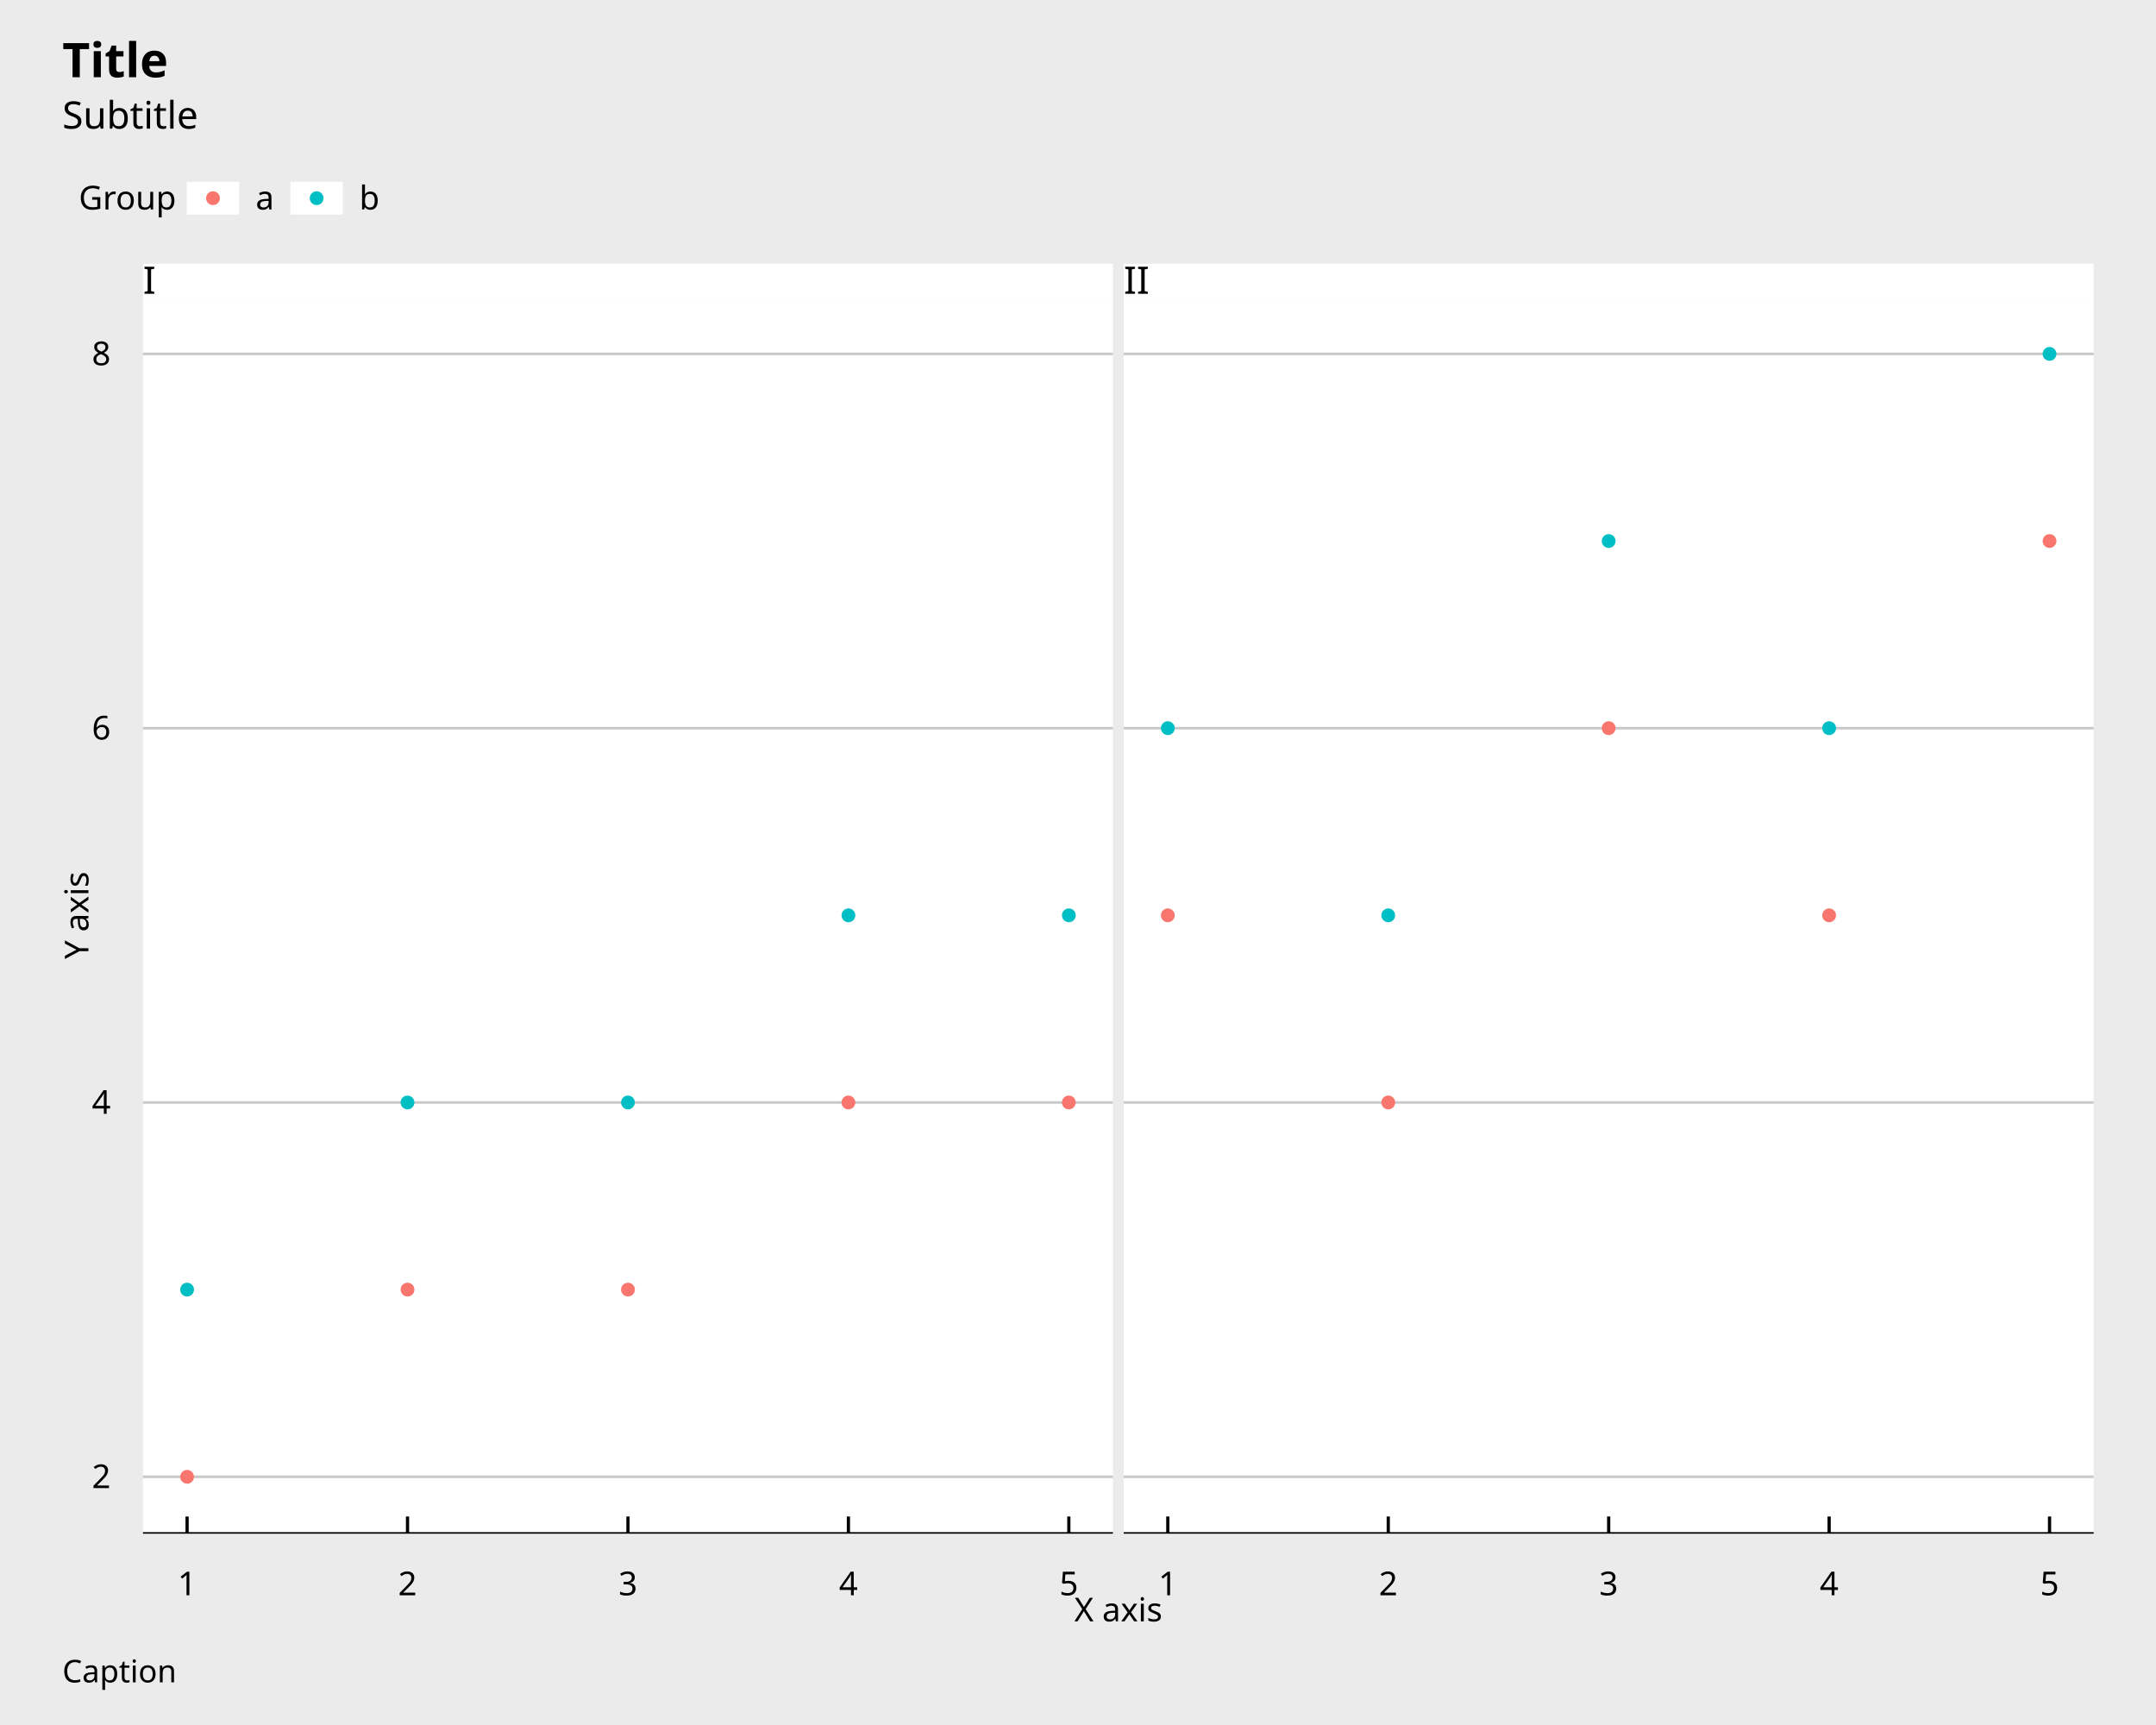
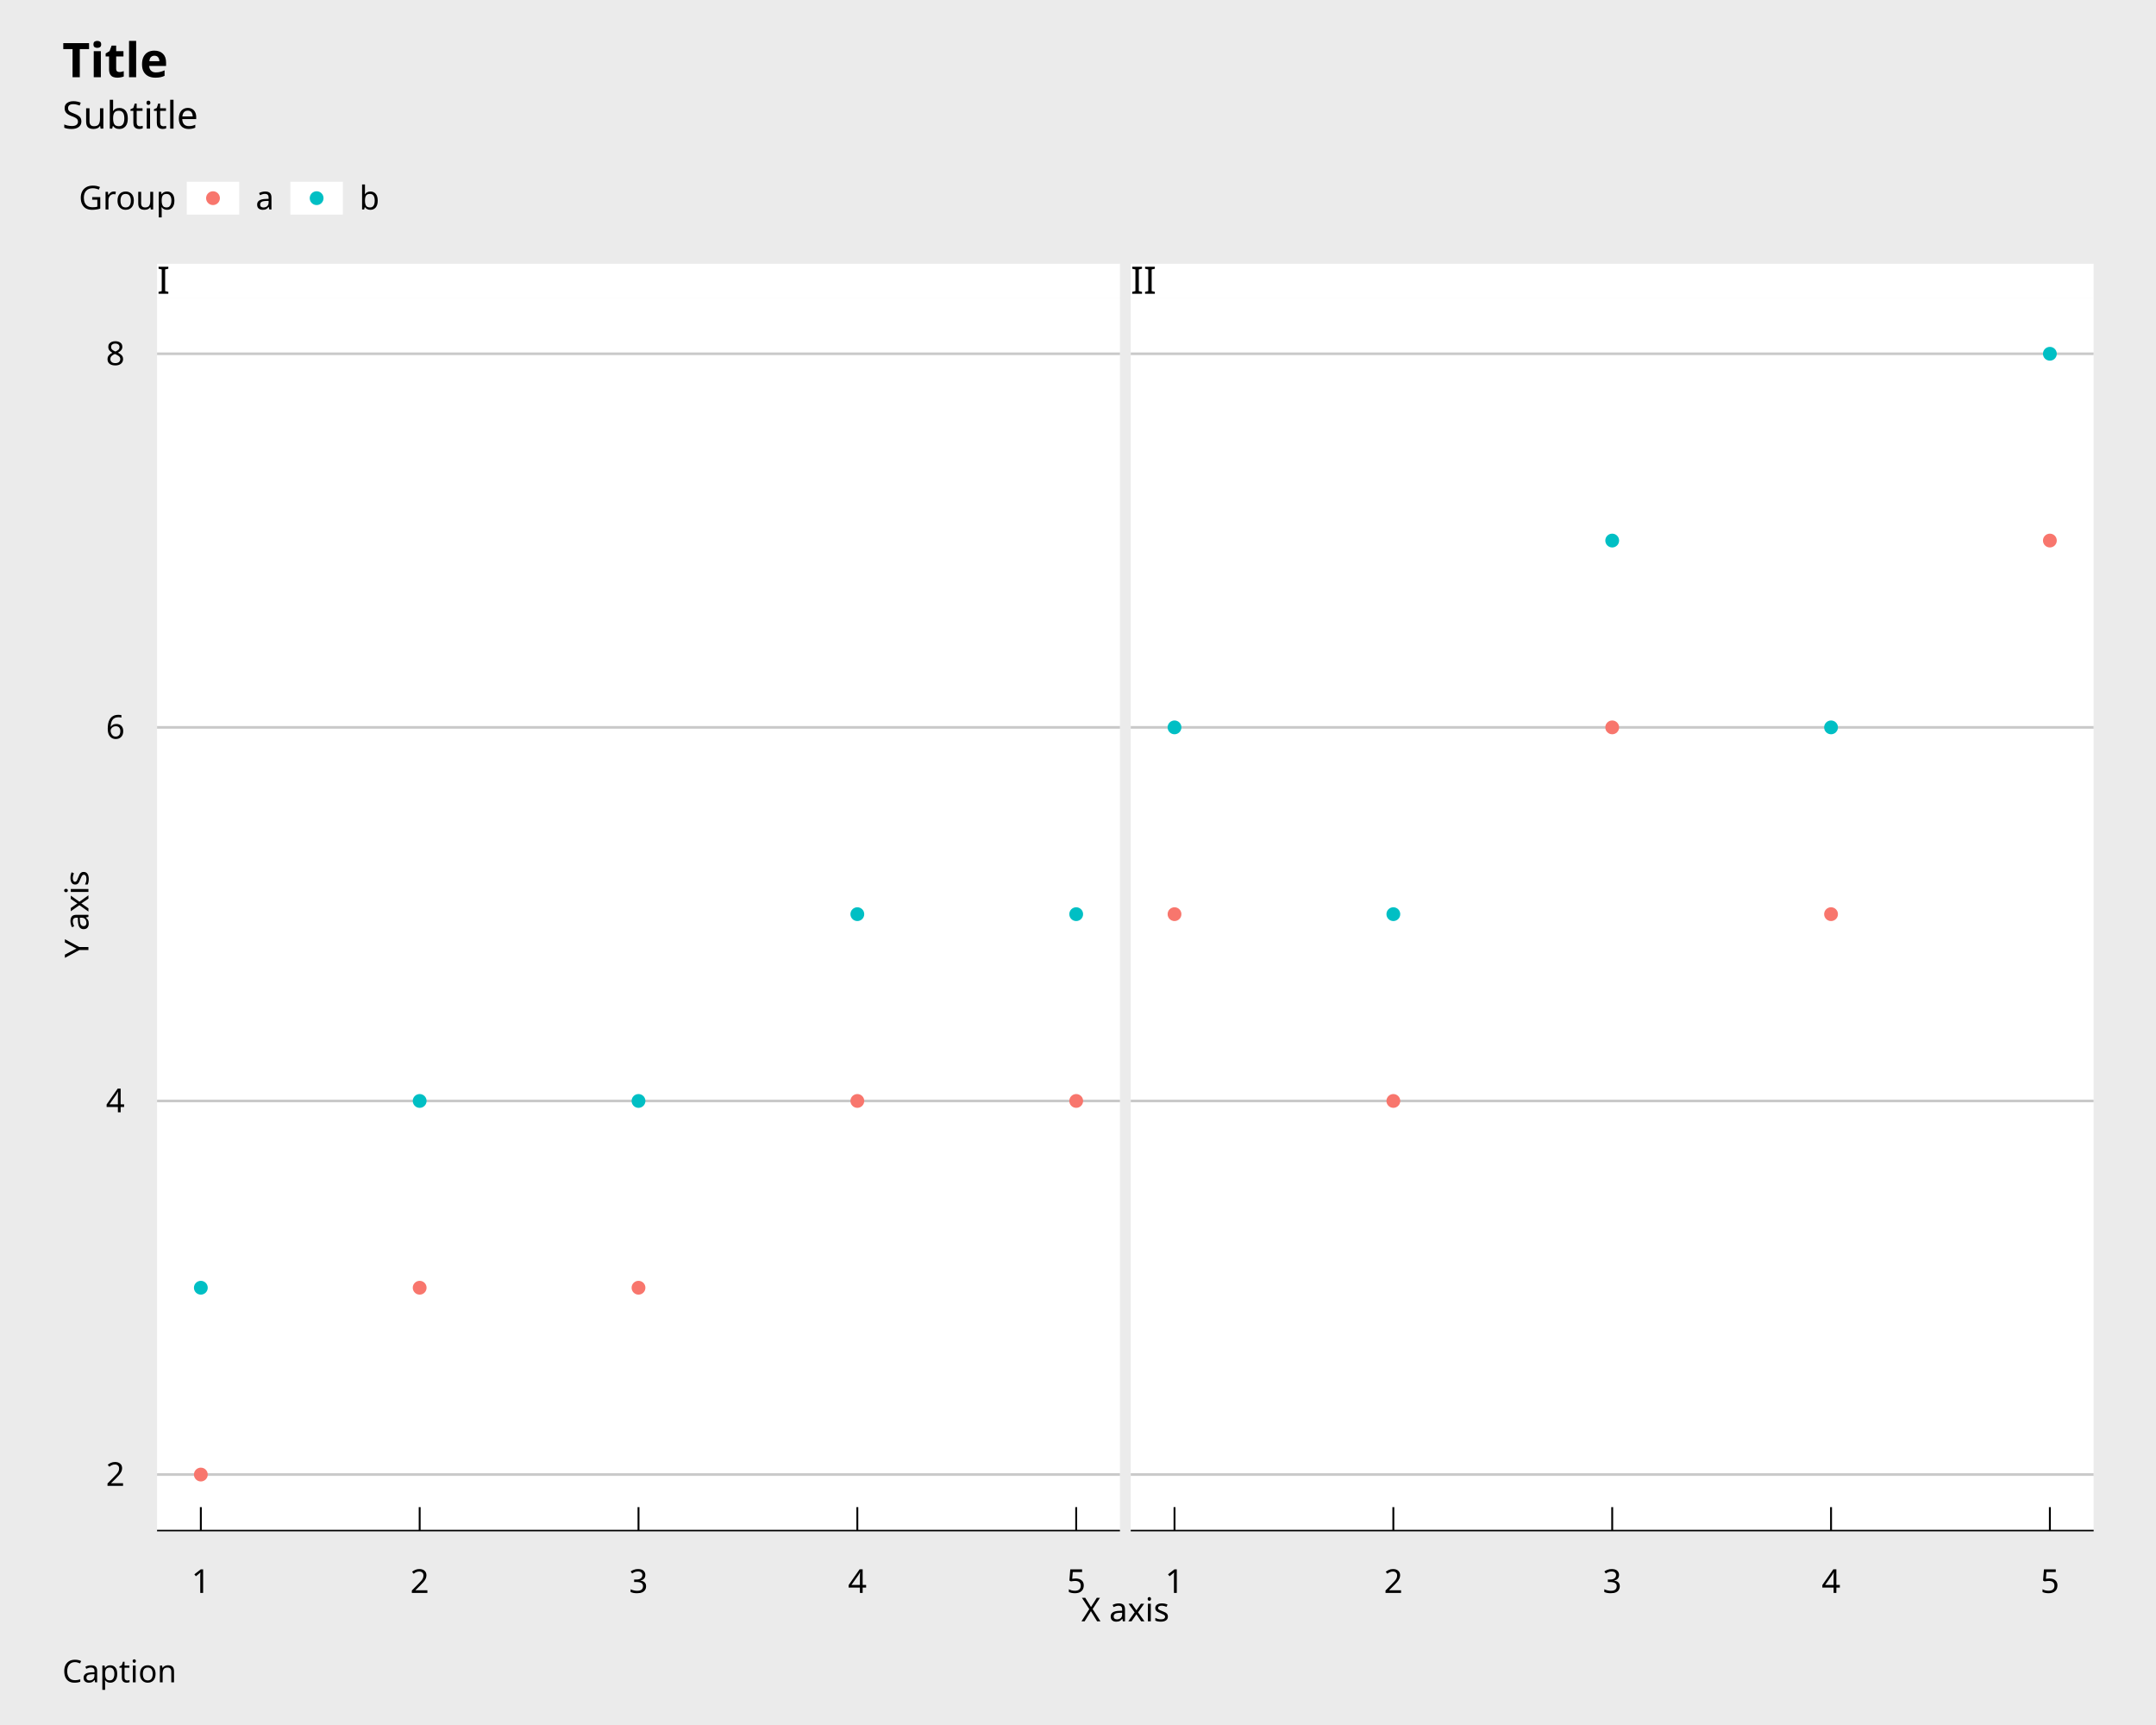
<svg xmlns="http://www.w3.org/2000/svg" class="svglite" data-engine-version="2.0" width="720.00pt" height="576.00pt" viewBox="0 0 720.00 576.00">
  <defs>
    <style type="text/css">
    .svglite line, .svglite polyline, .svglite polygon, .svglite path, .svglite rect, .svglite circle {
      fill: none;
      stroke: #000000;
      stroke-linecap: round;
      stroke-linejoin: round;
      stroke-miterlimit: 10.00;
    }
  </style>
  </defs>
  <rect width="100%" height="100%" style="stroke: none; fill: #FFFFFF;" />
  <defs>
    <clipPath id="cpMC4wMHw3MjAuMDB8MC4wMHw1NzYuMDA=">
      <rect x="0.00" y="0.00" width="720.00" height="576.00" />
    </clipPath>
  </defs>
  <g clip-path="url(#cpMC4wMHw3MjAuMDB8MC4wMHw1NzYuMDA=)">
-     <rect x="-0" y="0.00" width="720.00" height="576.00" style="stroke-width: 1.07; stroke: none; fill: #EBEBEB;" />
+     <rect x="0.00" y="0.00" width="720.00" height="576.00" style="stroke-width: 1.07; stroke: none; fill: #EBEBEB;" />
  </g>
  <defs>
-     <clipPath id="cpNDcuNzV8MzcxLjY3fDk5LjQyfDUxMS44Ng==">
-       <rect x="47.75" y="99.42" width="323.91" height="412.45" />
+     <clipPath id="cpNTIuNDV8Mzc0LjAxfDk5LjQyfDUxMS4wOA==">
+       <rect x="52.45" y="99.42" width="321.56" height="411.66" />
    </clipPath>
  </defs>
-   <g clip-path="url(#cpNDcuNzV8MzcxLjY3fDk5LjQyfDUxMS44Ng==)">
-     <rect x="47.75" y="99.42" width="323.91" height="412.45" style="stroke-width: 1.07; stroke: none; fill: #FFFFFF;" />
-     <polyline points="47.75,493.12 371.67,493.12 " style="stroke-width: 0.88; stroke: #C9C9C9; stroke-linecap: butt;" />
-     <polyline points="47.75,368.13 371.67,368.13 " style="stroke-width: 0.88; stroke: #C9C9C9; stroke-linecap: butt;" />
-     <polyline points="47.75,243.15 371.67,243.15 " style="stroke-width: 0.88; stroke: #C9C9C9; stroke-linecap: butt;" />
-     <polyline points="47.75,118.17 371.67,118.17 " style="stroke-width: 0.88; stroke: #C9C9C9; stroke-linecap: butt;" />
-     <circle cx="62.48" cy="493.12" r="1.95" style="stroke-width: 0.71; stroke: #F8766D; fill: #F8766D;" />
-     <circle cx="209.71" cy="430.62" r="1.95" style="stroke-width: 0.71; stroke: #F8766D; fill: #F8766D;" />
-     <circle cx="356.94" cy="368.13" r="1.95" style="stroke-width: 0.71; stroke: #F8766D; fill: #F8766D;" />
-     <circle cx="136.09" cy="430.62" r="1.95" style="stroke-width: 0.71; stroke: #F8766D; fill: #F8766D;" />
-     <circle cx="283.33" cy="368.13" r="1.95" style="stroke-width: 0.71; stroke: #F8766D; fill: #F8766D;" />
-     <circle cx="62.48" cy="430.62" r="1.95" style="stroke-width: 0.71; stroke: #00BFC4; fill: #00BFC4;" />
-     <circle cx="209.71" cy="368.13" r="1.95" style="stroke-width: 0.71; stroke: #00BFC4; fill: #00BFC4;" />
-     <circle cx="356.94" cy="305.64" r="1.95" style="stroke-width: 0.71; stroke: #00BFC4; fill: #00BFC4;" />
-     <circle cx="136.09" cy="368.13" r="1.95" style="stroke-width: 0.71; stroke: #00BFC4; fill: #00BFC4;" />
-     <circle cx="283.33" cy="305.64" r="1.95" style="stroke-width: 0.71; stroke: #00BFC4; fill: #00BFC4;" />
+   <g clip-path="url(#cpNTIuNDV8Mzc0LjAxfDk5LjQyfDUxMS4wOA==)">
+     <rect x="52.45" y="99.42" width="321.56" height="411.66" style="stroke-width: 1.07; stroke: none; fill: #FFFFFF;" />
+     <polyline points="52.45,492.37 374.01,492.37 " style="stroke-width: 0.88; stroke: #C9C9C9; stroke-linecap: butt;" />
+     <polyline points="52.45,367.62 374.01,367.62 " style="stroke-width: 0.88; stroke: #C9C9C9; stroke-linecap: butt;" />
+     <polyline points="52.45,242.88 374.01,242.88 " style="stroke-width: 0.88; stroke: #C9C9C9; stroke-linecap: butt;" />
+     <polyline points="52.45,118.13 374.01,118.13 " style="stroke-width: 0.88; stroke: #C9C9C9; stroke-linecap: butt;" />
+     <circle cx="67.07" cy="492.37" r="1.95" style="stroke-width: 0.71; stroke: #F8766D; fill: #F8766D;" />
+     <circle cx="213.23" cy="429.99" r="1.95" style="stroke-width: 0.71; stroke: #F8766D; fill: #F8766D;" />
+     <circle cx="359.40" cy="367.62" r="1.95" style="stroke-width: 0.71; stroke: #F8766D; fill: #F8766D;" />
+     <circle cx="140.15" cy="429.99" r="1.95" style="stroke-width: 0.71; stroke: #F8766D; fill: #F8766D;" />
+     <circle cx="286.31" cy="367.62" r="1.95" style="stroke-width: 0.71; stroke: #F8766D; fill: #F8766D;" />
+     <circle cx="67.07" cy="429.99" r="1.95" style="stroke-width: 0.71; stroke: #00BFC4; fill: #00BFC4;" />
+     <circle cx="213.23" cy="367.62" r="1.95" style="stroke-width: 0.71; stroke: #00BFC4; fill: #00BFC4;" />
+     <circle cx="359.40" cy="305.25" r="1.95" style="stroke-width: 0.71; stroke: #00BFC4; fill: #00BFC4;" />
+     <circle cx="140.15" cy="367.62" r="1.95" style="stroke-width: 0.71; stroke: #00BFC4; fill: #00BFC4;" />
+     <circle cx="286.31" cy="305.25" r="1.95" style="stroke-width: 0.71; stroke: #00BFC4; fill: #00BFC4;" />
  </g>
  <g clip-path="url(#cpMC4wMHw3MjAuMDB8MC4wMHw1NzYuMDA=)">
</g>
  <defs>
-     <clipPath id="cpMzc1LjI3fDY5OS4xOHw5OS40Mnw1MTEuODY=">
-       <rect x="375.27" y="99.42" width="323.91" height="412.45" />
+     <clipPath id="cpMzc3LjYxfDY5OS4xOHw5OS40Mnw1MTEuMDg=">
+       <rect x="377.61" y="99.42" width="321.56" height="411.66" />
    </clipPath>
  </defs>
-   <g clip-path="url(#cpMzc1LjI3fDY5OS4xOHw5OS40Mnw1MTEuODY=)">
-     <rect x="375.27" y="99.42" width="323.91" height="412.45" style="stroke-width: 1.07; stroke: none; fill: #FFFFFF;" />
-     <polyline points="375.27,493.12 699.18,493.12 " style="stroke-width: 0.88; stroke: #C9C9C9; stroke-linecap: butt;" />
-     <polyline points="375.27,368.13 699.18,368.13 " style="stroke-width: 0.88; stroke: #C9C9C9; stroke-linecap: butt;" />
-     <polyline points="375.27,243.15 699.18,243.15 " style="stroke-width: 0.88; stroke: #C9C9C9; stroke-linecap: butt;" />
-     <polyline points="375.27,118.17 699.18,118.17 " style="stroke-width: 0.88; stroke: #C9C9C9; stroke-linecap: butt;" />
-     <circle cx="463.61" cy="368.13" r="1.95" style="stroke-width: 0.71; stroke: #F8766D; fill: #F8766D;" />
-     <circle cx="610.84" cy="305.64" r="1.95" style="stroke-width: 0.71; stroke: #F8766D; fill: #F8766D;" />
-     <circle cx="389.99" cy="305.64" r="1.95" style="stroke-width: 0.71; stroke: #F8766D; fill: #F8766D;" />
-     <circle cx="537.22" cy="243.15" r="1.95" style="stroke-width: 0.71; stroke: #F8766D; fill: #F8766D;" />
-     <circle cx="684.45" cy="180.66" r="1.95" style="stroke-width: 0.71; stroke: #F8766D; fill: #F8766D;" />
-     <circle cx="463.61" cy="305.64" r="1.95" style="stroke-width: 0.71; stroke: #00BFC4; fill: #00BFC4;" />
-     <circle cx="610.84" cy="243.15" r="1.95" style="stroke-width: 0.71; stroke: #00BFC4; fill: #00BFC4;" />
-     <circle cx="389.99" cy="243.15" r="1.95" style="stroke-width: 0.71; stroke: #00BFC4; fill: #00BFC4;" />
-     <circle cx="537.22" cy="180.66" r="1.95" style="stroke-width: 0.71; stroke: #00BFC4; fill: #00BFC4;" />
-     <circle cx="684.45" cy="118.17" r="1.95" style="stroke-width: 0.71; stroke: #00BFC4; fill: #00BFC4;" />
+   <g clip-path="url(#cpMzc3LjYxfDY5OS4xOHw5OS40Mnw1MTEuMDg=)">
+     <rect x="377.61" y="99.42" width="321.56" height="411.66" style="stroke-width: 1.07; stroke: none; fill: #FFFFFF;" />
+     <polyline points="377.61,492.37 699.18,492.37 " style="stroke-width: 0.88; stroke: #C9C9C9; stroke-linecap: butt;" />
+     <polyline points="377.61,367.62 699.18,367.62 " style="stroke-width: 0.88; stroke: #C9C9C9; stroke-linecap: butt;" />
+     <polyline points="377.61,242.88 699.18,242.88 " style="stroke-width: 0.88; stroke: #C9C9C9; stroke-linecap: butt;" />
+     <polyline points="377.61,118.13 699.18,118.13 " style="stroke-width: 0.88; stroke: #C9C9C9; stroke-linecap: butt;" />
+     <circle cx="465.31" cy="367.62" r="1.95" style="stroke-width: 0.71; stroke: #F8766D; fill: #F8766D;" />
+     <circle cx="611.48" cy="305.25" r="1.95" style="stroke-width: 0.71; stroke: #F8766D; fill: #F8766D;" />
+     <circle cx="392.23" cy="305.25" r="1.95" style="stroke-width: 0.71; stroke: #F8766D; fill: #F8766D;" />
+     <circle cx="538.40" cy="242.88" r="1.95" style="stroke-width: 0.71; stroke: #F8766D; fill: #F8766D;" />
+     <circle cx="684.56" cy="180.50" r="1.95" style="stroke-width: 0.71; stroke: #F8766D; fill: #F8766D;" />
+     <circle cx="465.31" cy="305.25" r="1.95" style="stroke-width: 0.71; stroke: #00BFC4; fill: #00BFC4;" />
+     <circle cx="611.48" cy="242.88" r="1.95" style="stroke-width: 0.71; stroke: #00BFC4; fill: #00BFC4;" />
+     <circle cx="392.23" cy="242.88" r="1.95" style="stroke-width: 0.71; stroke: #00BFC4; fill: #00BFC4;" />
+     <circle cx="538.40" cy="180.50" r="1.95" style="stroke-width: 0.71; stroke: #00BFC4; fill: #00BFC4;" />
+     <circle cx="684.56" cy="118.13" r="1.95" style="stroke-width: 0.71; stroke: #00BFC4; fill: #00BFC4;" />
  </g>
  <g clip-path="url(#cpMC4wMHw3MjAuMDB8MC4wMHw1NzYuMDA=)">
</g>
  <defs>
-     <clipPath id="cpNDcuNzV8MzcxLjY3fDg4LjA5fDk5LjQy">
-       <rect x="47.75" y="88.09" width="323.91" height="11.33" />
+     <clipPath id="cpNTIuNDV8Mzc0LjAxfDg4LjA5fDk5LjQy">
+       <rect x="52.45" y="88.09" width="321.56" height="11.33" />
    </clipPath>
  </defs>
-   <g clip-path="url(#cpNDcuNzV8MzcxLjY3fDg4LjA5fDk5LjQy)">
-     <rect x="47.75" y="88.09" width="323.91" height="11.33" style="stroke-width: 1.07; stroke: none; fill: #FFFFFF;" />
-     <text x="47.75" y="98.10" style="font-size: 12.65px; font-family: sans;" textLength="3.51px" lengthAdjust="spacingAndGlyphs">I</text>
+   <g clip-path="url(#cpNTIuNDV8Mzc0LjAxfDg4LjA5fDk5LjQy)">
+     <rect x="52.45" y="88.09" width="321.56" height="11.33" style="stroke-width: 1.07; stroke: none; fill: #FFFFFF;" />
+     <text x="52.45" y="98.10" style="font-size: 12.65px; font-family: sans;" textLength="3.51px" lengthAdjust="spacingAndGlyphs">I</text>
  </g>
  <g clip-path="url(#cpMC4wMHw3MjAuMDB8MC4wMHw1NzYuMDA=)">
</g>
  <defs>
-     <clipPath id="cpMzc1LjI3fDY5OS4xOHw4OC4wOXw5OS40Mg==">
-       <rect x="375.27" y="88.09" width="323.91" height="11.33" />
+     <clipPath id="cpMzc3LjYxfDY5OS4xOHw4OC4wOXw5OS40Mg==">
+       <rect x="377.61" y="88.09" width="321.56" height="11.33" />
    </clipPath>
  </defs>
-   <g clip-path="url(#cpMzc1LjI3fDY5OS4xOHw4OC4wOXw5OS40Mg==)">
-     <rect x="375.27" y="88.09" width="323.91" height="11.33" style="stroke-width: 1.07; stroke: none; fill: #FFFFFF;" />
-     <text x="375.27" y="98.10" style="font-size: 12.65px; font-family: sans;" textLength="7.03px" lengthAdjust="spacingAndGlyphs">II</text>
+   <g clip-path="url(#cpMzc3LjYxfDY5OS4xOHw4OC4wOXw5OS40Mg==)">
+     <rect x="377.61" y="88.09" width="321.56" height="11.33" style="stroke-width: 1.07; stroke: none; fill: #FFFFFF;" />
+     <text x="377.61" y="98.10" style="font-size: 12.65px; font-family: sans;" textLength="7.03px" lengthAdjust="spacingAndGlyphs">II</text>
  </g>
  <g clip-path="url(#cpMC4wMHw3MjAuMDB8MC4wMHw1NzYuMDA=)">
-     <polyline points="47.75,511.86 371.67,511.86 " style="stroke-width: 0.51; stroke-linecap: butt;" />
-     <polyline points="62.48,506.38 62.48,511.86 " style="stroke-width: 1.07; stroke-linecap: butt;" />
-     <polyline points="136.09,506.38 136.09,511.86 " style="stroke-width: 1.07; stroke-linecap: butt;" />
-     <polyline points="209.71,506.38 209.71,511.86 " style="stroke-width: 1.07; stroke-linecap: butt;" />
-     <polyline points="283.33,506.38 283.33,511.86 " style="stroke-width: 1.07; stroke-linecap: butt;" />
-     <polyline points="356.94,506.38 356.94,511.86 " style="stroke-width: 1.07; stroke-linecap: butt;" />
-     <text x="62.48" y="532.68" text-anchor="middle" style="font-size: 11.00px; font-family: sans;" textLength="6.12px" lengthAdjust="spacingAndGlyphs">1</text>
-     <text x="136.09" y="532.68" text-anchor="middle" style="font-size: 11.00px; font-family: sans;" textLength="6.12px" lengthAdjust="spacingAndGlyphs">2</text>
-     <text x="209.71" y="532.68" text-anchor="middle" style="font-size: 11.00px; font-family: sans;" textLength="6.12px" lengthAdjust="spacingAndGlyphs">3</text>
-     <text x="283.33" y="532.68" text-anchor="middle" style="font-size: 11.00px; font-family: sans;" textLength="6.12px" lengthAdjust="spacingAndGlyphs">4</text>
-     <text x="356.94" y="532.68" text-anchor="middle" style="font-size: 11.00px; font-family: sans;" textLength="6.12px" lengthAdjust="spacingAndGlyphs">5</text>
-     <polyline points="375.27,511.86 699.18,511.86 " style="stroke-width: 0.51; stroke-linecap: butt;" />
-     <polyline points="389.99,506.38 389.99,511.86 " style="stroke-width: 1.07; stroke-linecap: butt;" />
-     <polyline points="463.61,506.38 463.61,511.86 " style="stroke-width: 1.07; stroke-linecap: butt;" />
-     <polyline points="537.22,506.38 537.22,511.86 " style="stroke-width: 1.07; stroke-linecap: butt;" />
-     <polyline points="610.84,506.38 610.84,511.86 " style="stroke-width: 1.07; stroke-linecap: butt;" />
-     <polyline points="684.45,506.38 684.45,511.86 " style="stroke-width: 1.07; stroke-linecap: butt;" />
-     <text x="389.99" y="532.68" text-anchor="middle" style="font-size: 11.00px; font-family: sans;" textLength="6.12px" lengthAdjust="spacingAndGlyphs">1</text>
-     <text x="463.61" y="532.68" text-anchor="middle" style="font-size: 11.00px; font-family: sans;" textLength="6.12px" lengthAdjust="spacingAndGlyphs">2</text>
-     <text x="537.22" y="532.68" text-anchor="middle" style="font-size: 11.00px; font-family: sans;" textLength="6.12px" lengthAdjust="spacingAndGlyphs">3</text>
-     <text x="610.84" y="532.68" text-anchor="middle" style="font-size: 11.00px; font-family: sans;" textLength="6.12px" lengthAdjust="spacingAndGlyphs">4</text>
-     <text x="684.45" y="532.68" text-anchor="middle" style="font-size: 11.00px; font-family: sans;" textLength="6.12px" lengthAdjust="spacingAndGlyphs">5</text>
-     <text x="30.68" y="496.90" style="font-size: 11.00px; font-family: sans;" textLength="6.12px" lengthAdjust="spacingAndGlyphs">2</text>
-     <text x="30.68" y="371.92" style="font-size: 11.00px; font-family: sans;" textLength="6.12px" lengthAdjust="spacingAndGlyphs">4</text>
-     <text x="30.68" y="246.93" style="font-size: 11.00px; font-family: sans;" textLength="6.12px" lengthAdjust="spacingAndGlyphs">6</text>
-     <text x="30.68" y="121.95" style="font-size: 11.00px; font-family: sans;" textLength="6.12px" lengthAdjust="spacingAndGlyphs">8</text>
-     <text x="373.47" y="541.39" text-anchor="middle" style="font-size: 11.00px; font-family: sans;" textLength="29.96px" lengthAdjust="spacingAndGlyphs">X axis</text>
-     <text transform="translate(29.53,305.64) rotate(-90)" text-anchor="middle" style="font-size: 11.00px; font-family: sans;" textLength="29.96px" lengthAdjust="spacingAndGlyphs">Y axis</text>
+     <polyline points="52.45,511.08 374.01,511.08 " style="stroke-width: 0.51; stroke-linecap: butt;" />
+     <polyline points="67.07,503.25 67.07,511.08 " style="stroke-width: 0.63; stroke-linecap: butt;" />
+     <polyline points="140.15,503.25 140.15,511.08 " style="stroke-width: 0.63; stroke-linecap: butt;" />
+     <polyline points="213.23,503.25 213.23,511.08 " style="stroke-width: 0.63; stroke-linecap: butt;" />
+     <polyline points="286.31,503.25 286.31,511.08 " style="stroke-width: 0.63; stroke-linecap: butt;" />
+     <polyline points="359.40,503.25 359.40,511.08 " style="stroke-width: 0.63; stroke-linecap: butt;" />
+     <text x="67.07" y="531.89" text-anchor="middle" style="font-size: 11.00px; font-family: sans;" textLength="6.12px" lengthAdjust="spacingAndGlyphs">1</text>
+     <text x="140.15" y="531.89" text-anchor="middle" style="font-size: 11.00px; font-family: sans;" textLength="6.12px" lengthAdjust="spacingAndGlyphs">2</text>
+     <text x="213.23" y="531.89" text-anchor="middle" style="font-size: 11.00px; font-family: sans;" textLength="6.12px" lengthAdjust="spacingAndGlyphs">3</text>
+     <text x="286.31" y="531.89" text-anchor="middle" style="font-size: 11.00px; font-family: sans;" textLength="6.12px" lengthAdjust="spacingAndGlyphs">4</text>
+     <text x="359.40" y="531.89" text-anchor="middle" style="font-size: 11.00px; font-family: sans;" textLength="6.12px" lengthAdjust="spacingAndGlyphs">5</text>
+     <polyline points="377.61,511.08 699.18,511.08 " style="stroke-width: 0.51; stroke-linecap: butt;" />
+     <polyline points="392.23,503.25 392.23,511.08 " style="stroke-width: 0.63; stroke-linecap: butt;" />
+     <polyline points="465.31,503.25 465.31,511.08 " style="stroke-width: 0.63; stroke-linecap: butt;" />
+     <polyline points="538.40,503.25 538.40,511.08 " style="stroke-width: 0.63; stroke-linecap: butt;" />
+     <polyline points="611.48,503.25 611.48,511.08 " style="stroke-width: 0.63; stroke-linecap: butt;" />
+     <polyline points="684.56,503.25 684.56,511.08 " style="stroke-width: 0.63; stroke-linecap: butt;" />
+     <text x="392.23" y="531.89" text-anchor="middle" style="font-size: 11.00px; font-family: sans;" textLength="6.12px" lengthAdjust="spacingAndGlyphs">1</text>
+     <text x="465.31" y="531.89" text-anchor="middle" style="font-size: 11.00px; font-family: sans;" textLength="6.12px" lengthAdjust="spacingAndGlyphs">2</text>
+     <text x="538.40" y="531.89" text-anchor="middle" style="font-size: 11.00px; font-family: sans;" textLength="6.12px" lengthAdjust="spacingAndGlyphs">3</text>
+     <text x="611.48" y="531.89" text-anchor="middle" style="font-size: 11.00px; font-family: sans;" textLength="6.12px" lengthAdjust="spacingAndGlyphs">4</text>
+     <text x="684.56" y="531.89" text-anchor="middle" style="font-size: 11.00px; font-family: sans;" textLength="6.12px" lengthAdjust="spacingAndGlyphs">5</text>
+     <text x="35.37" y="496.15" style="font-size: 11.00px; font-family: sans;" textLength="6.12px" lengthAdjust="spacingAndGlyphs">2</text>
+     <text x="35.37" y="371.41" style="font-size: 11.00px; font-family: sans;" textLength="6.12px" lengthAdjust="spacingAndGlyphs">4</text>
+     <text x="35.37" y="246.66" style="font-size: 11.00px; font-family: sans;" textLength="6.12px" lengthAdjust="spacingAndGlyphs">6</text>
+     <text x="35.37" y="121.91" style="font-size: 11.00px; font-family: sans;" textLength="6.12px" lengthAdjust="spacingAndGlyphs">8</text>
+     <text x="375.81" y="541.39" text-anchor="middle" style="font-size: 11.00px; font-family: sans;" textLength="29.96px" lengthAdjust="spacingAndGlyphs">X axis</text>
+     <text transform="translate(29.53,305.25) rotate(-90)" text-anchor="middle" style="font-size: 11.00px; font-family: sans;" textLength="29.96px" lengthAdjust="spacingAndGlyphs">Y axis</text>
    <rect x="20.82" y="55.21" width="110.76" height="21.92" style="stroke-width: 1.07; stroke: none; fill: #EBEBEB;" />
    <text x="26.30" y="69.95" style="font-size: 11.00px; font-family: sans;" textLength="30.58px" lengthAdjust="spacingAndGlyphs">Group</text>
    <rect x="62.36" y="60.69" width="17.53" height="10.96" style="stroke-width: 1.07; stroke: none; fill: #FFFFFF;" />
    <circle cx="71.13" cy="66.17" r="1.95" style="stroke-width: 0.71; stroke: #F8766D; fill: #F8766D;" />
    <rect x="96.97" y="60.69" width="17.53" height="10.96" style="stroke-width: 1.07; stroke: none; fill: #FFFFFF;" />
    <circle cx="105.74" cy="66.17" r="1.95" style="stroke-width: 0.71; stroke: #00BFC4; fill: #00BFC4;" />
    <text x="85.37" y="69.95" style="font-size: 11.00px; font-family: sans;" textLength="6.12px" lengthAdjust="spacingAndGlyphs">a</text>
    <text x="119.98" y="69.95" style="font-size: 11.00px; font-family: sans;" textLength="6.12px" lengthAdjust="spacingAndGlyphs">b</text>
    <text x="20.82" y="42.94" style="font-size: 12.65px; font-family: sans;" textLength="42.19px" lengthAdjust="spacingAndGlyphs">Subtitle</text>
    <text x="20.82" y="25.78" style="font-size: 15.95px; font-weight: bold; font-family: sans;" textLength="30.13px" lengthAdjust="spacingAndGlyphs">Title</text>
    <text x="20.82" y="561.76" style="font-size: 10.45px; font-family: sans;" textLength="36.02px" lengthAdjust="spacingAndGlyphs">Caption</text>
  </g>
</svg>
